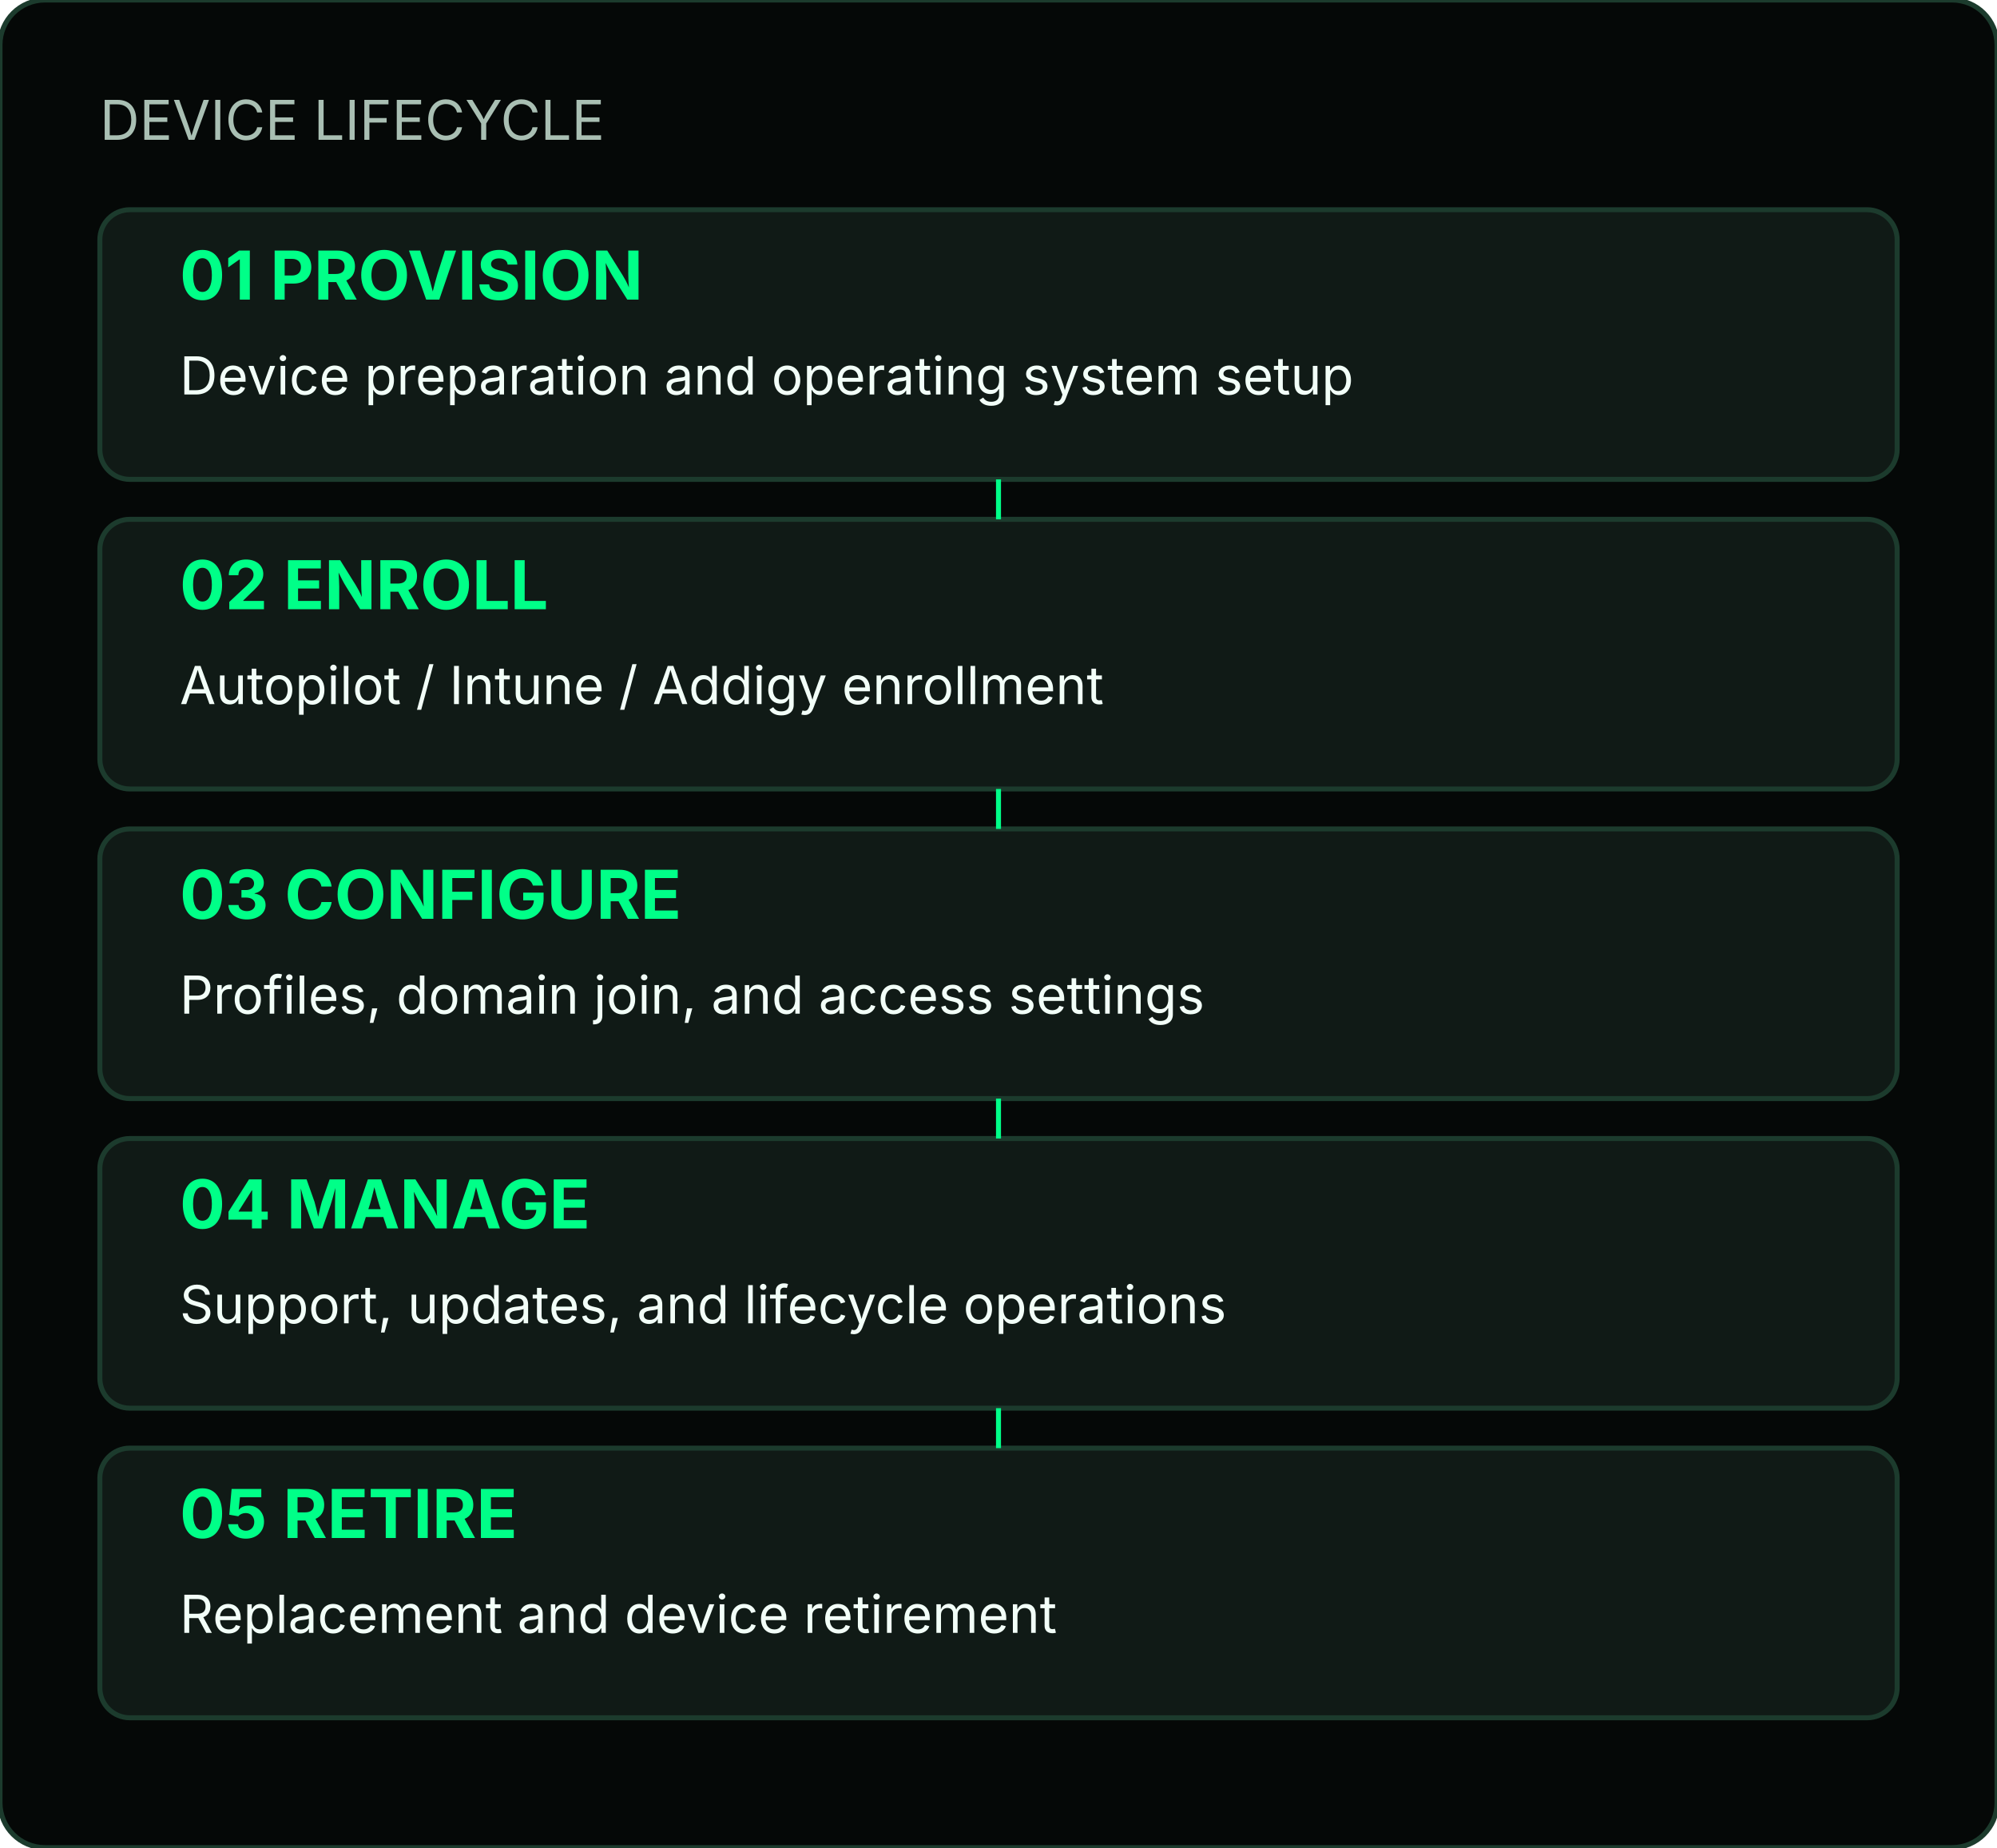
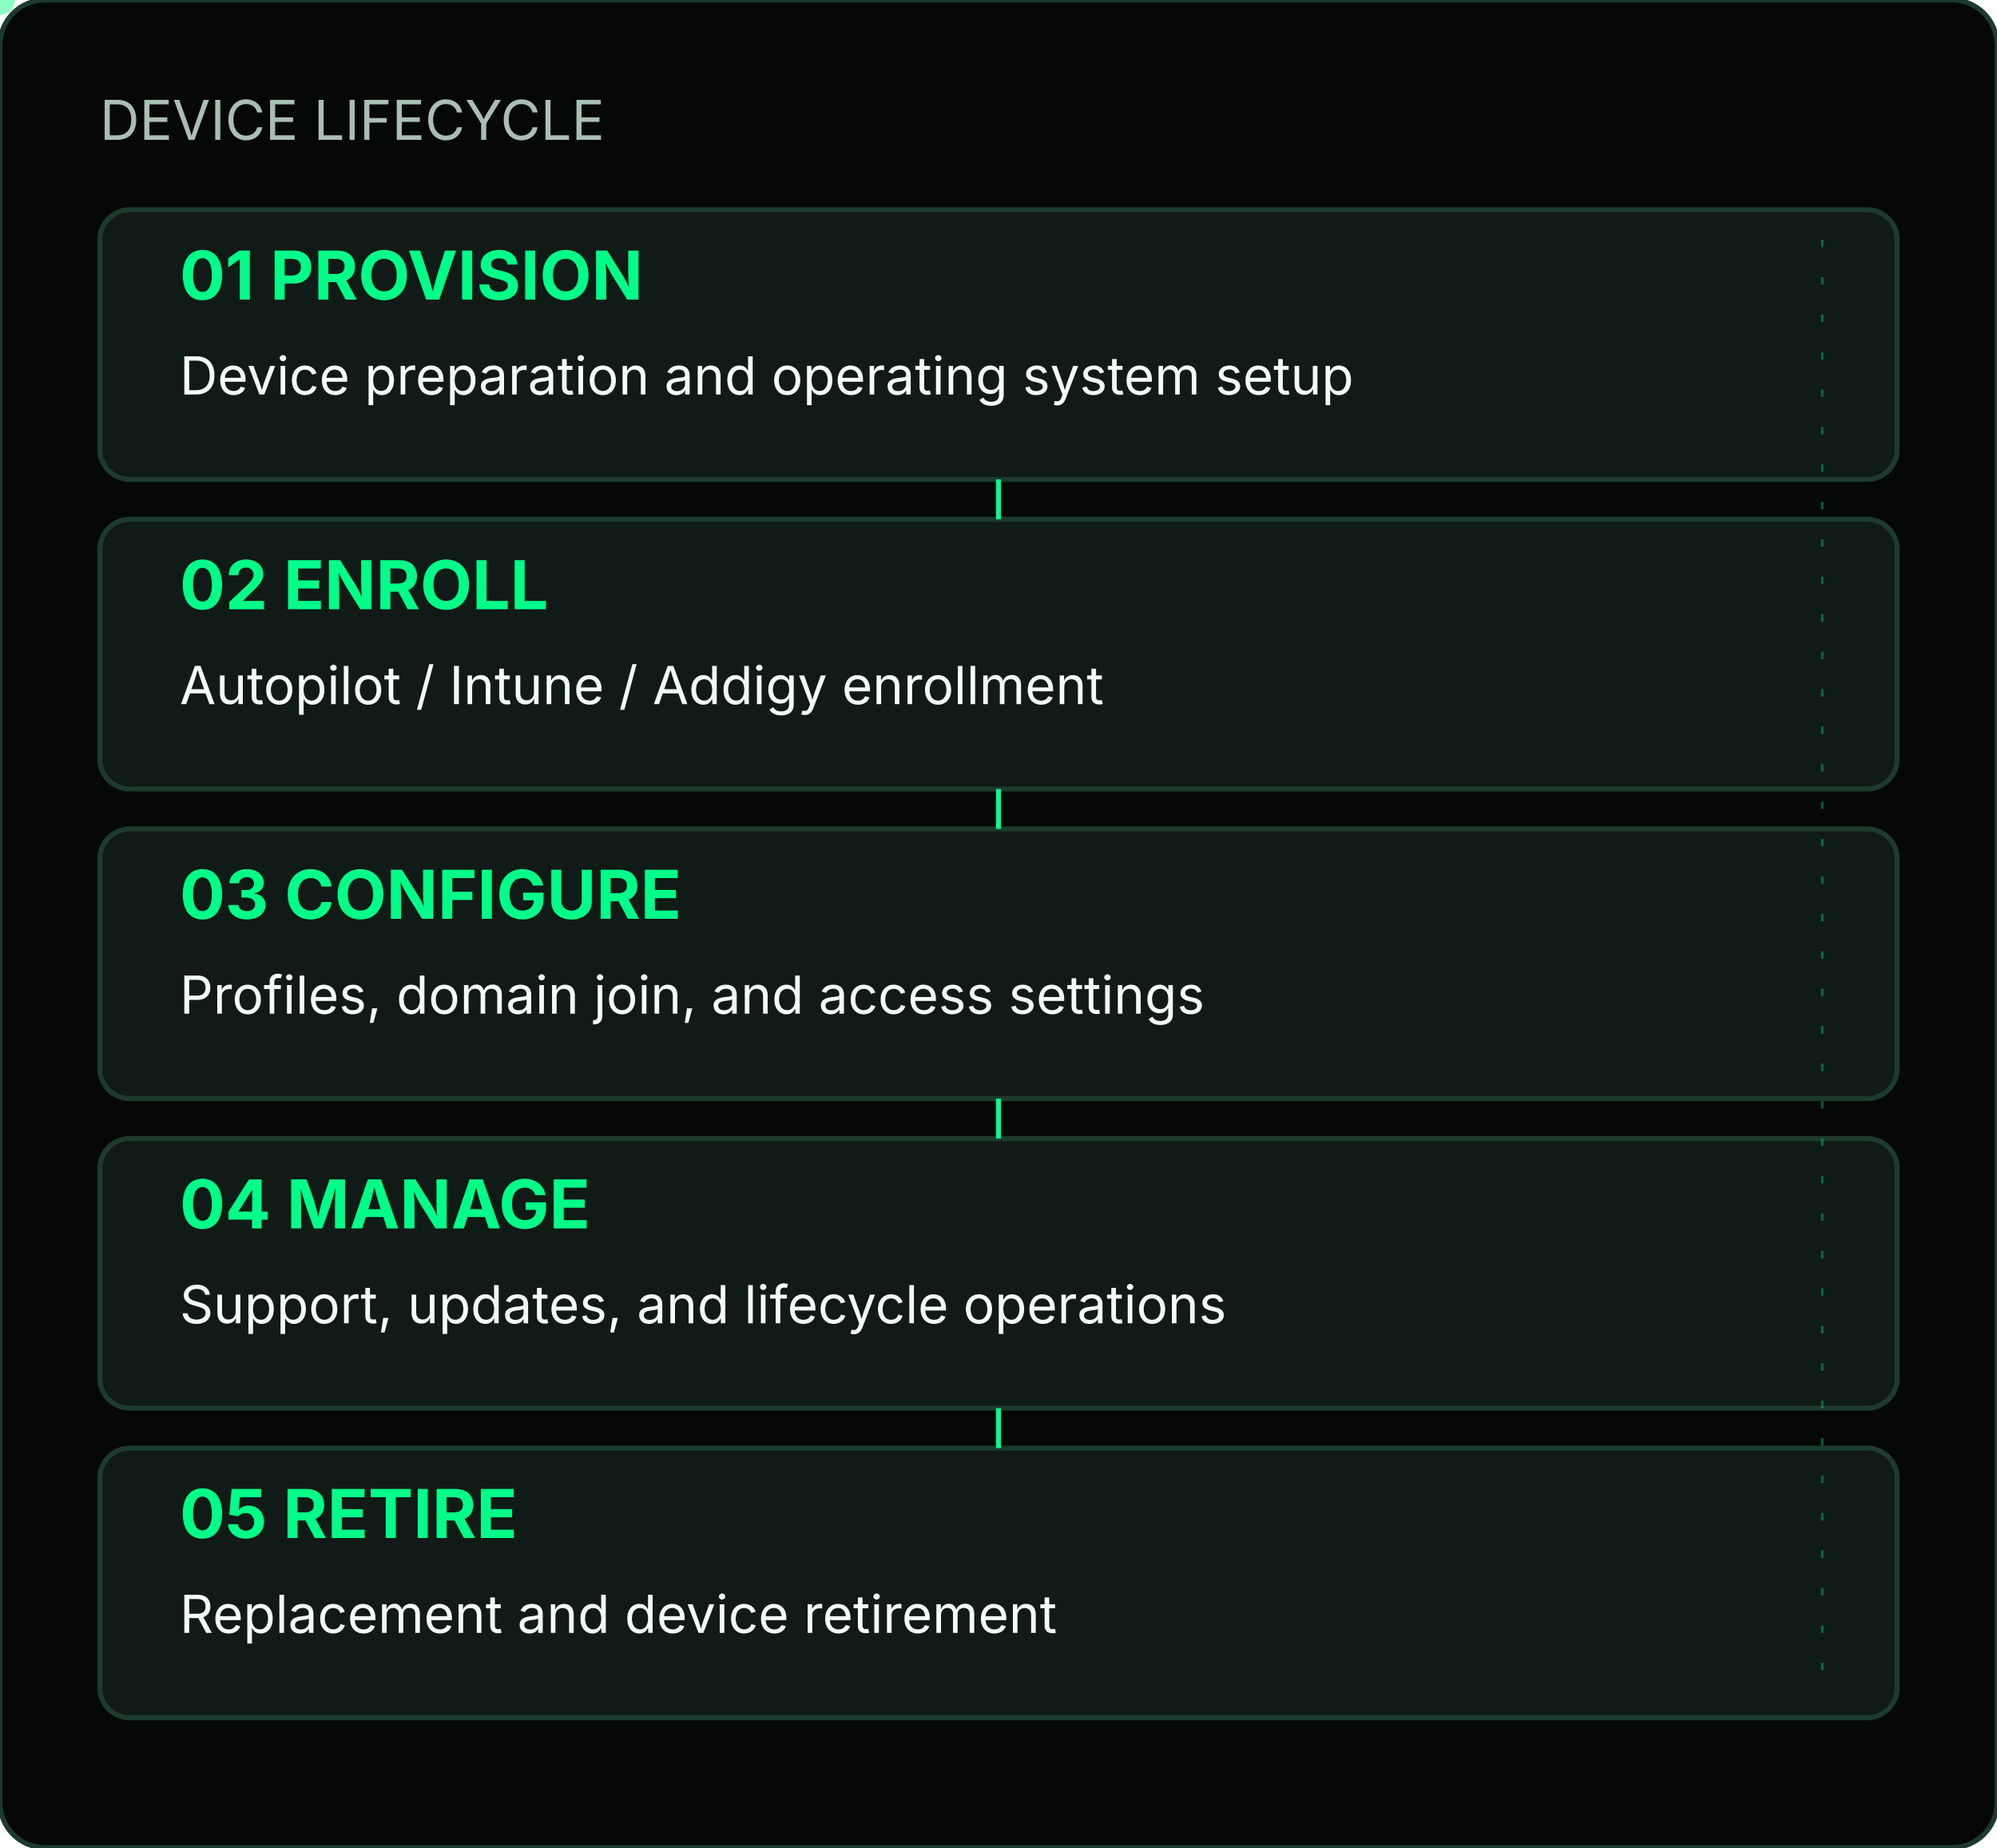
<svg xmlns="http://www.w3.org/2000/svg" width="800" height="740" viewBox="0 0 800 740" role="img" aria-labelledby="title">
+   <style>@media (prefers-reduced-motion: reduce) {.motion { display: none; }}</style>
  <rect width="800" height="740" rx="18" fill="#050807" stroke="#1C3B2D" stroke-width="2" />
  <g font-family="Inter, Segoe UI, Arial, sans-serif" fill="#A9BFB3" font-size="22">
    <text x="40" y="56">DEVICE LIFECYCLE</text>
  </g>
  <g fill="#101A16" stroke="#1C3B2D" stroke-width="2">
    <rect x="40" y="84" width="720" height="108" rx="12" />
    <rect x="40" y="208" width="720" height="108" rx="12" />
    <rect x="40" y="332" width="720" height="108" rx="12" />
    <rect x="40" y="456" width="720" height="108" rx="12" />
    <rect x="40" y="580" width="720" height="108" rx="12" />
  </g>
  <g fill="none" stroke="#00FF88" stroke-width="2">
    <path d="M400 192V208M400 316V332M400 440V456M400 564V580" />
  </g>
+   <path d="M730 96V676" fill="none" stroke="#00FF88" stroke-width="1" stroke-dasharray="3 12" opacity=".35" />
+   <circle class="motion" r="6" fill="#8AFFC1">
+     <animateMotion dur="10s" repeatCount="indefinite" path="M730 96 V676" />
+   </circle>
  <g font-family="Inter, Segoe UI, Arial, sans-serif" fill="#F2FFF8">
    <g font-size="27" font-weight="700" fill="#00FF88">
      <text x="72" y="120">01  PROVISION</text>
      <text x="72" y="244">02  ENROLL</text>
      <text x="72" y="368">03  CONFIGURE</text>
      <text x="72" y="492">04  MANAGE</text>
      <text x="72" y="616">05  RETIRE</text>
    </g>
    <g font-size="21">
      <text x="72" y="158">Device preparation and operating system setup</text>
      <text x="72" y="282">Autopilot / Intune / Addigy enrollment</text>
      <text x="72" y="406">Profiles, domain join, and access settings</text>
      <text x="72" y="530">Support, updates, and lifecycle operations</text>
      <text x="72" y="654">Replacement and device retirement</text>
    </g>
  </g>
</svg>
